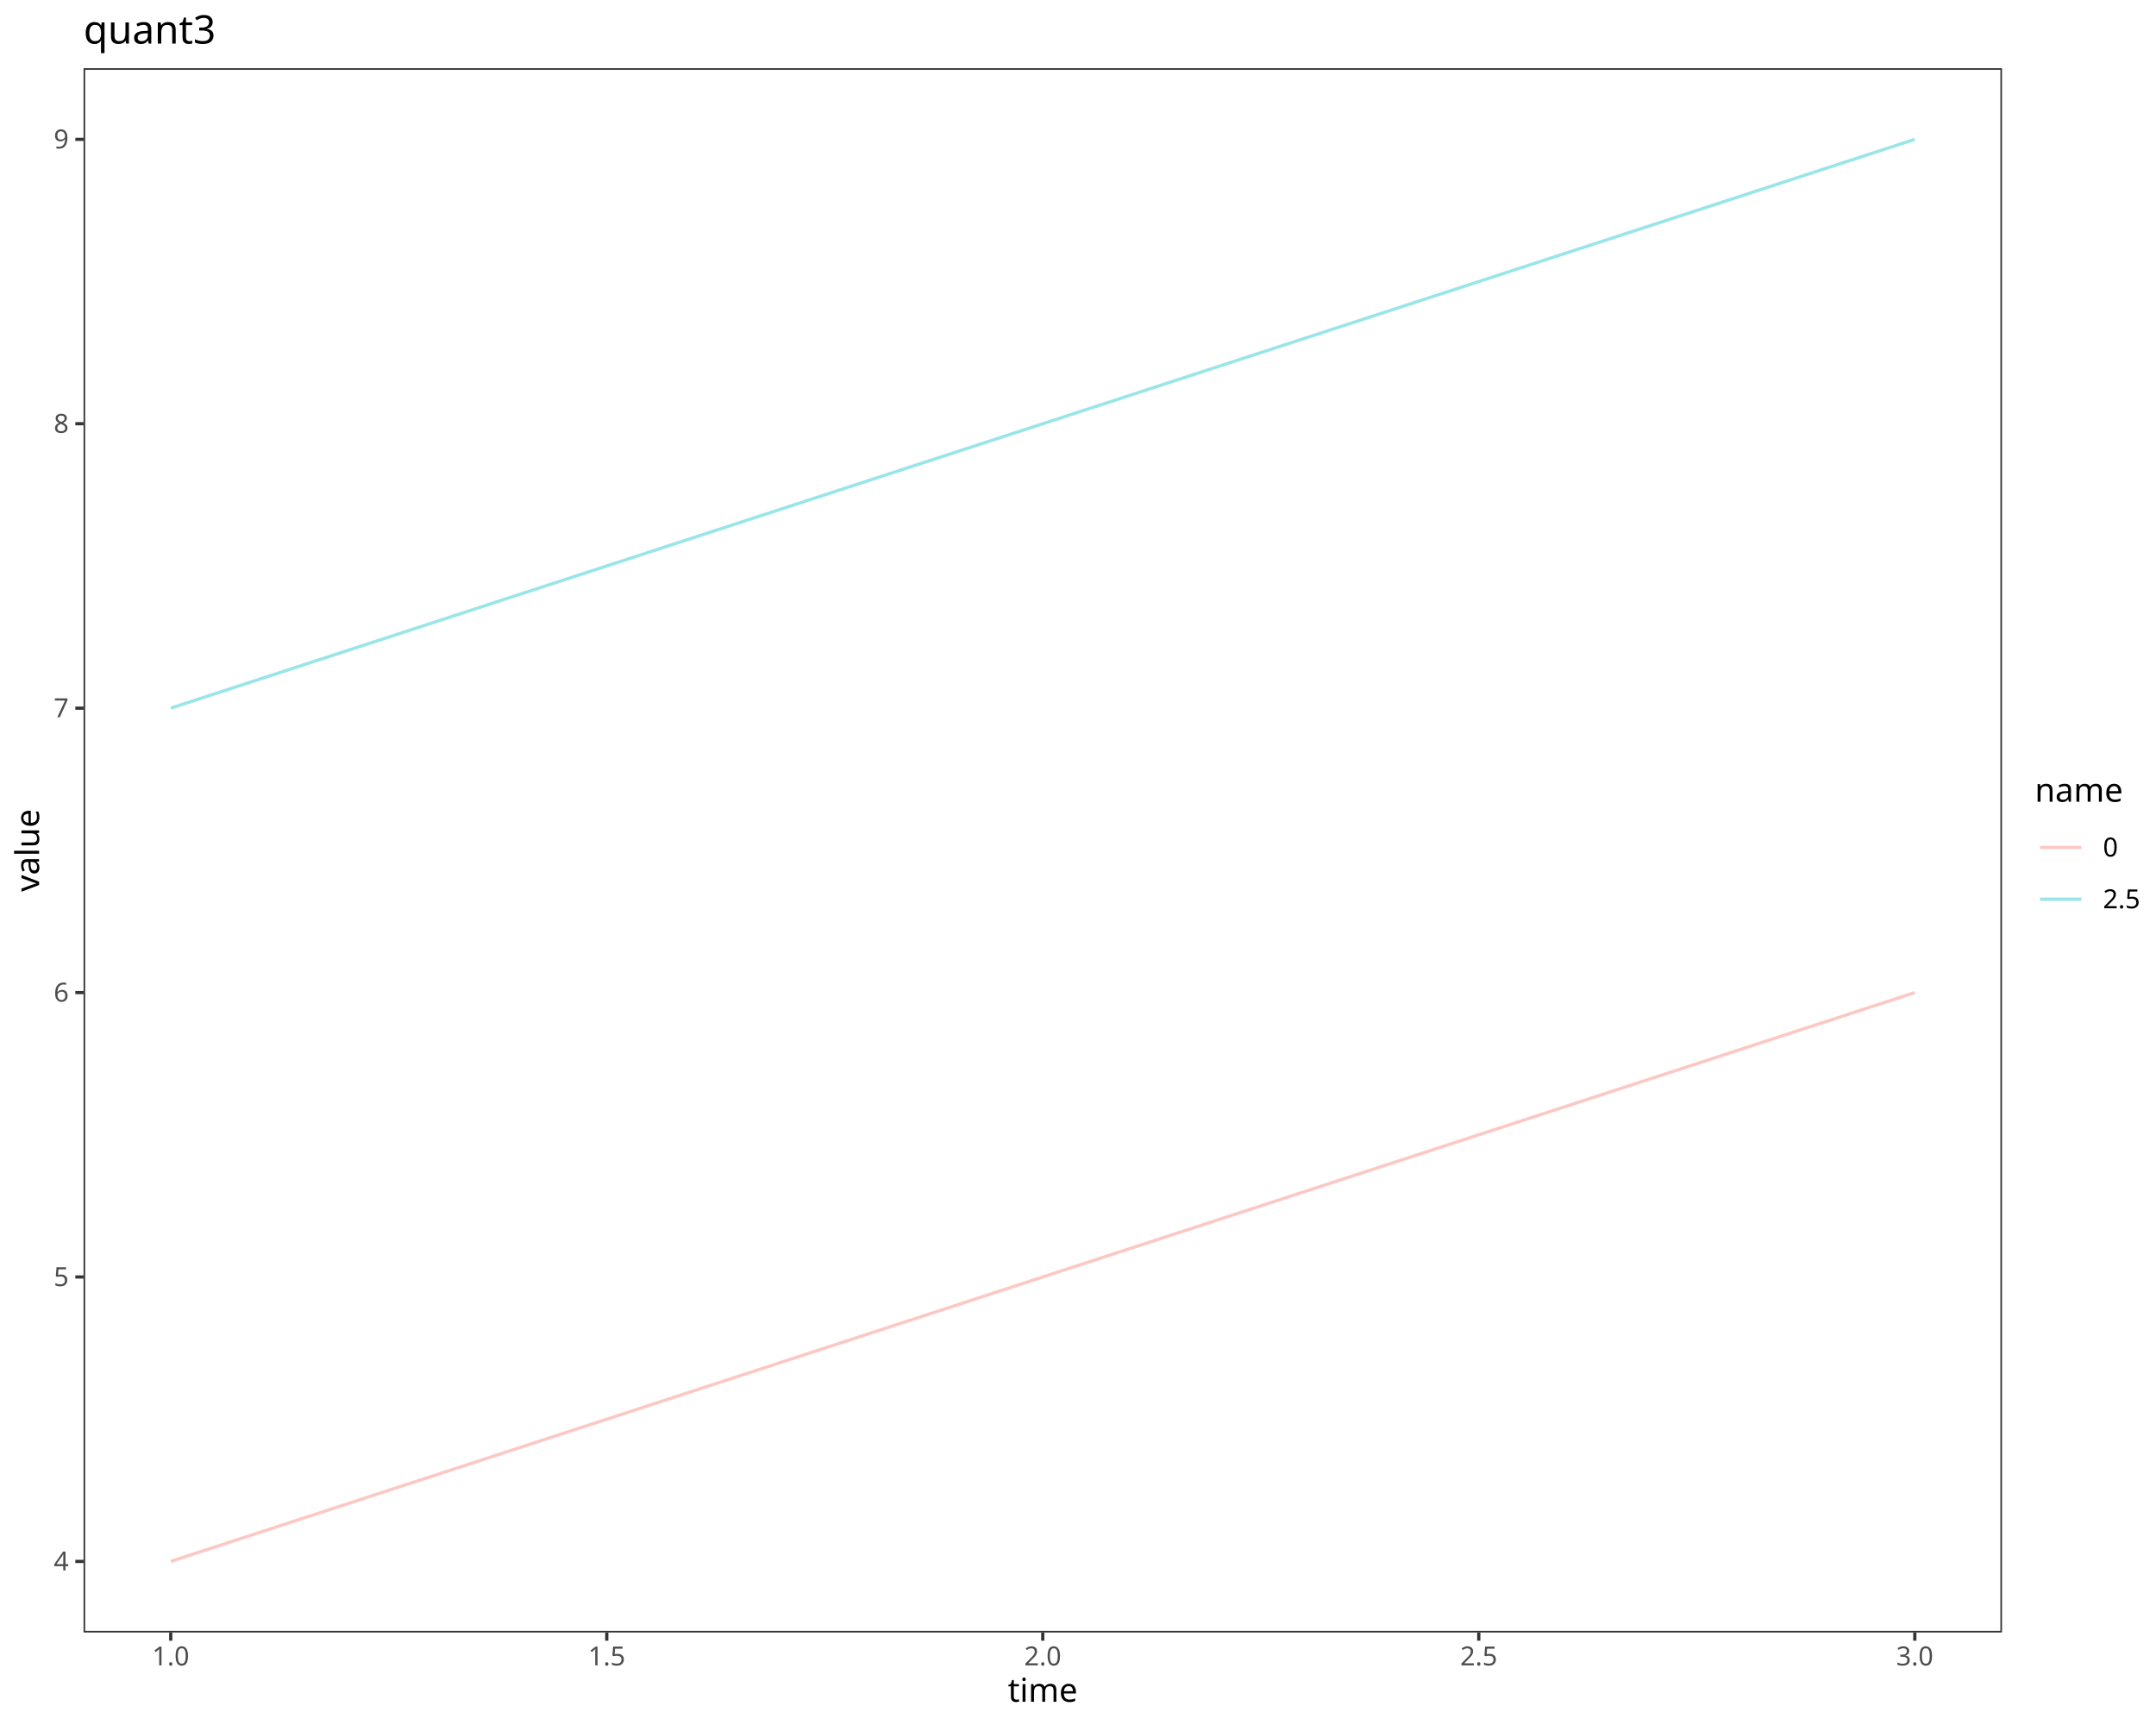
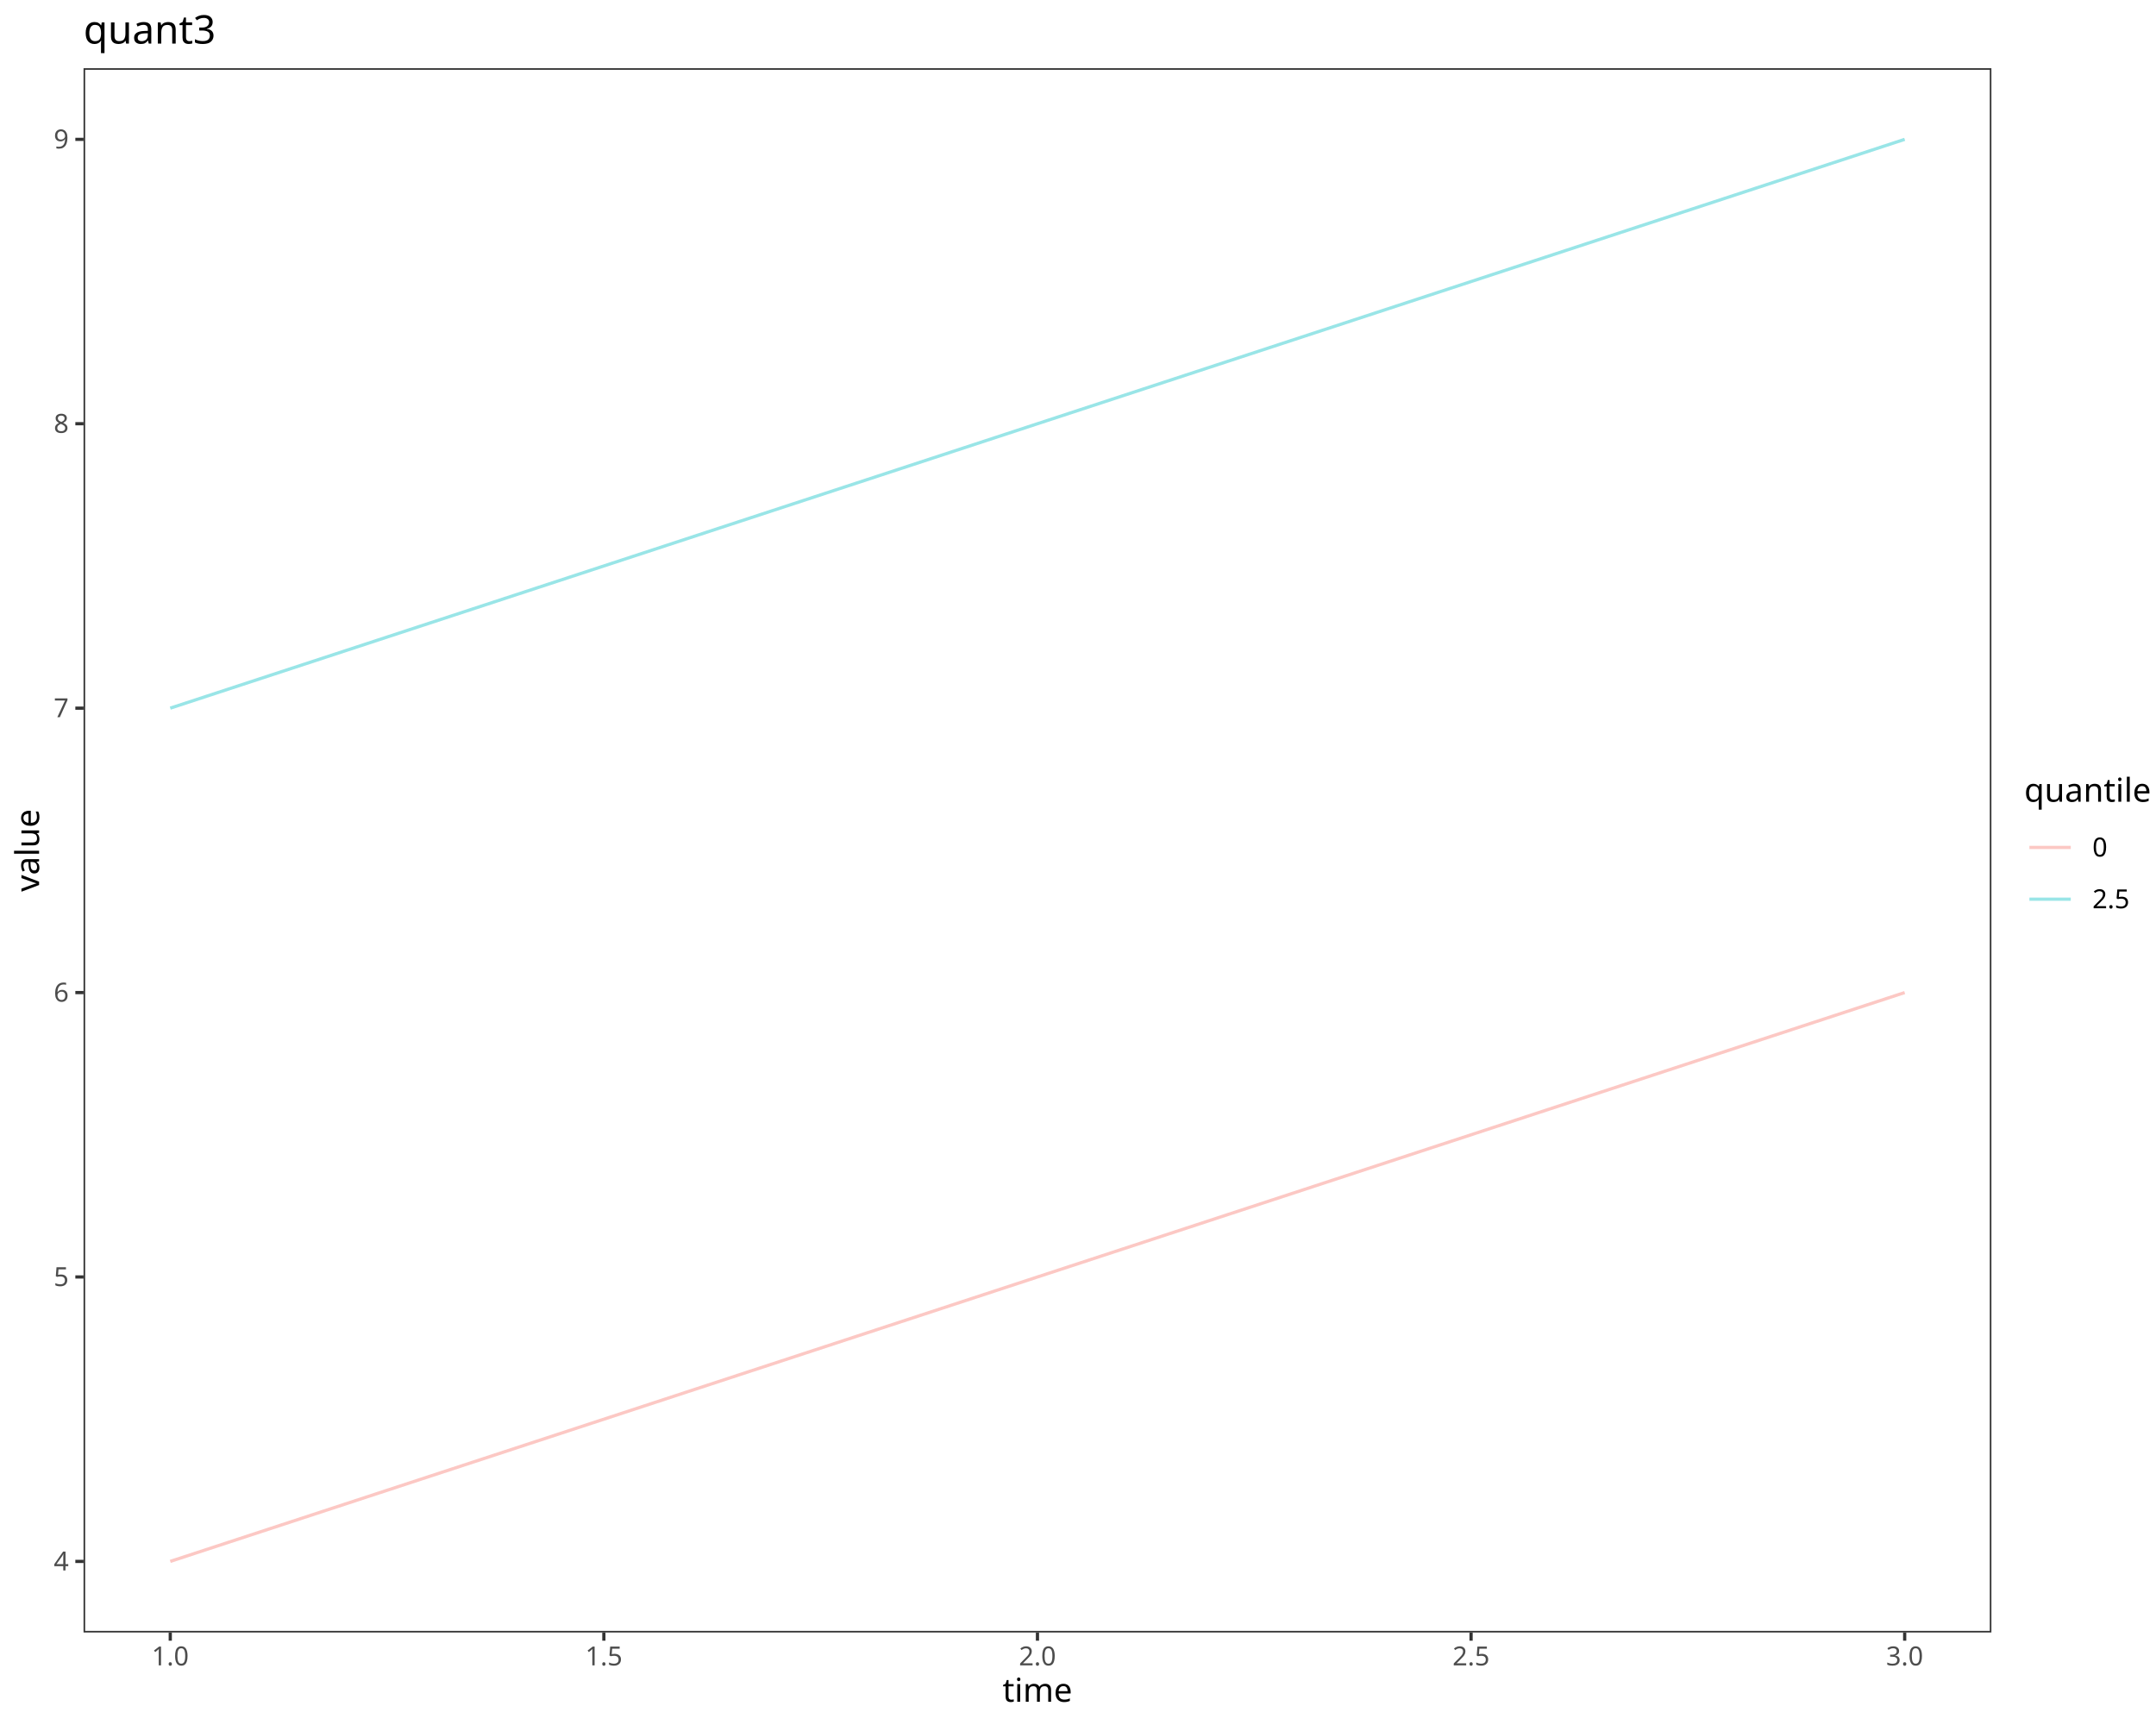
<svg xmlns="http://www.w3.org/2000/svg" class="svglite" data-engine-version="2.0" width="720.00pt" height="576.00pt" viewBox="0 0 720.00 576.00">
  <defs>
    <style type="text/css">
    .svglite line, .svglite polyline, .svglite polygon, .svglite path, .svglite rect, .svglite circle {
      fill: none;
      stroke: #000000;
      stroke-linecap: round;
      stroke-linejoin: round;
      stroke-miterlimit: 10.00;
    }
  </style>
  </defs>
  <rect width="100%" height="100%" style="stroke: none; fill: #FFFFFF;" />
  <defs>
    <clipPath id="cpMC4wMHw3MjAuMDB8MC4wMHw1NzYuMDA=">
      <rect x="0.00" y="0.00" width="720.00" height="576.00" />
    </clipPath>
  </defs>
  <g clip-path="url(#cpMC4wMHw3MjAuMDB8MC4wMHw1NzYuMDA=)">
-     <rect x="0.00" y="0.00" width="720.00" height="576.00" style="stroke-width: 1.07; stroke: #FFFFFF; fill: #FFFFFF;" />
+     <rect x="-0" y="0.00" width="720.00" height="576.00" style="stroke-width: 1.07; stroke: #FFFFFF; fill: #FFFFFF;" />
  </g>
  <defs>
-     <clipPath id="cpMjcuOTB8NjY4LjU3fDIyLjc4fDU0NS4xMQ==">
-       <rect x="27.90" y="22.78" width="640.67" height="522.33" />
+     <clipPath id="cpMjcuOTB8NjY1LjAzfDIyLjc4fDU0NS4xMQ==">
+       <rect x="27.90" y="22.78" width="637.13" height="522.33" />
    </clipPath>
  </defs>
-   <g clip-path="url(#cpMjcuOTB8NjY4LjU3fDIyLjc4fDU0NS4xMQ==)">
-     <rect x="27.90" y="22.78" width="640.67" height="522.33" style="stroke-width: 1.07; stroke: none; fill: #FFFFFF;" />
-     <polyline points="57.02,521.37 348.23,426.40 639.45,331.43 " style="stroke-width: 1.07; stroke: #F8766D; stroke-opacity: 0.40; stroke-linecap: butt;" />
-     <polyline points="57.02,236.46 348.23,141.49 639.45,46.53 " style="stroke-width: 1.07; stroke: #00BFC4; stroke-opacity: 0.40; stroke-linecap: butt;" />
-     <rect x="27.90" y="22.78" width="640.67" height="522.33" style="stroke-width: 1.07; stroke: #333333;" />
+   <g clip-path="url(#cpMjcuOTB8NjY1LjAzfDIyLjc4fDU0NS4xMQ==)">
+     <rect x="27.90" y="22.78" width="637.13" height="522.33" style="stroke-width: 1.07; stroke: none; fill: #FFFFFF;" />
+     <polyline points="56.86,521.37 346.46,426.40 636.07,331.43 " style="stroke-width: 1.07; stroke: #F8766D; stroke-opacity: 0.40; stroke-linecap: butt;" />
+     <polyline points="56.86,236.46 346.46,141.49 636.07,46.53 " style="stroke-width: 1.07; stroke: #00BFC4; stroke-opacity: 0.40; stroke-linecap: butt;" />
+     <rect x="27.90" y="22.78" width="637.13" height="522.33" style="stroke-width: 1.07; stroke: #333333;" />
  </g>
  <g clip-path="url(#cpMC4wMHw3MjAuMDB8MC4wMHw1NzYuMDA=)">
    <text x="22.97" y="524.40" text-anchor="end" style="font-size: 8.80px; fill: #4D4D4D; font-family: sans;" textLength="4.89px" lengthAdjust="spacingAndGlyphs">4</text>
    <text x="22.97" y="429.43" text-anchor="end" style="font-size: 8.80px; fill: #4D4D4D; font-family: sans;" textLength="4.89px" lengthAdjust="spacingAndGlyphs">5</text>
    <text x="22.97" y="334.46" text-anchor="end" style="font-size: 8.80px; fill: #4D4D4D; font-family: sans;" textLength="4.89px" lengthAdjust="spacingAndGlyphs">6</text>
    <text x="22.97" y="239.49" text-anchor="end" style="font-size: 8.80px; fill: #4D4D4D; font-family: sans;" textLength="4.89px" lengthAdjust="spacingAndGlyphs">7</text>
    <text x="22.97" y="144.52" text-anchor="end" style="font-size: 8.80px; fill: #4D4D4D; font-family: sans;" textLength="4.89px" lengthAdjust="spacingAndGlyphs">8</text>
    <text x="22.97" y="49.55" text-anchor="end" style="font-size: 8.80px; fill: #4D4D4D; font-family: sans;" textLength="4.89px" lengthAdjust="spacingAndGlyphs">9</text>
    <polyline points="25.16,521.37 27.90,521.37 " style="stroke-width: 1.07; stroke: #333333; stroke-linecap: butt;" />
    <polyline points="25.16,426.40 27.90,426.40 " style="stroke-width: 1.07; stroke: #333333; stroke-linecap: butt;" />
    <polyline points="25.16,331.43 27.90,331.43 " style="stroke-width: 1.07; stroke: #333333; stroke-linecap: butt;" />
    <polyline points="25.16,236.46 27.90,236.46 " style="stroke-width: 1.07; stroke: #333333; stroke-linecap: butt;" />
    <polyline points="25.16,141.49 27.90,141.49 " style="stroke-width: 1.07; stroke: #333333; stroke-linecap: butt;" />
    <polyline points="25.16,46.53 27.90,46.53 " style="stroke-width: 1.07; stroke: #333333; stroke-linecap: butt;" />
-     <polyline points="57.02,547.85 57.02,545.11 " style="stroke-width: 1.07; stroke: #333333; stroke-linecap: butt;" />
-     <polyline points="202.63,547.85 202.63,545.11 " style="stroke-width: 1.07; stroke: #333333; stroke-linecap: butt;" />
-     <polyline points="348.23,547.85 348.23,545.11 " style="stroke-width: 1.07; stroke: #333333; stroke-linecap: butt;" />
-     <polyline points="493.84,547.85 493.84,545.11 " style="stroke-width: 1.07; stroke: #333333; stroke-linecap: butt;" />
-     <polyline points="639.45,547.85 639.45,545.11 " style="stroke-width: 1.07; stroke: #333333; stroke-linecap: butt;" />
-     <text x="57.02" y="556.10" text-anchor="middle" style="font-size: 8.80px; fill: #4D4D4D; font-family: sans;" textLength="12.23px" lengthAdjust="spacingAndGlyphs">1.0</text>
-     <text x="202.63" y="556.10" text-anchor="middle" style="font-size: 8.80px; fill: #4D4D4D; font-family: sans;" textLength="12.23px" lengthAdjust="spacingAndGlyphs">1.5</text>
-     <text x="348.23" y="556.10" text-anchor="middle" style="font-size: 8.80px; fill: #4D4D4D; font-family: sans;" textLength="12.23px" lengthAdjust="spacingAndGlyphs">2.0</text>
-     <text x="493.84" y="556.10" text-anchor="middle" style="font-size: 8.80px; fill: #4D4D4D; font-family: sans;" textLength="12.23px" lengthAdjust="spacingAndGlyphs">2.5</text>
-     <text x="639.45" y="556.10" text-anchor="middle" style="font-size: 8.80px; fill: #4D4D4D; font-family: sans;" textLength="12.23px" lengthAdjust="spacingAndGlyphs">3.0</text>
-     <text x="348.23" y="568.24" text-anchor="middle" style="font-size: 11.00px; font-family: sans;" textLength="20.78px" lengthAdjust="spacingAndGlyphs">time</text>
+     <polyline points="56.86,547.85 56.86,545.11 " style="stroke-width: 1.07; stroke: #333333; stroke-linecap: butt;" />
+     <polyline points="201.66,547.85 201.66,545.11 " style="stroke-width: 1.07; stroke: #333333; stroke-linecap: butt;" />
+     <polyline points="346.46,547.85 346.46,545.11 " style="stroke-width: 1.07; stroke: #333333; stroke-linecap: butt;" />
+     <polyline points="491.27,547.85 491.27,545.11 " style="stroke-width: 1.07; stroke: #333333; stroke-linecap: butt;" />
+     <polyline points="636.07,547.85 636.07,545.11 " style="stroke-width: 1.07; stroke: #333333; stroke-linecap: butt;" />
+     <text x="56.86" y="556.10" text-anchor="middle" style="font-size: 8.80px; fill: #4D4D4D; font-family: sans;" textLength="12.23px" lengthAdjust="spacingAndGlyphs">1.0</text>
+     <text x="201.66" y="556.10" text-anchor="middle" style="font-size: 8.80px; fill: #4D4D4D; font-family: sans;" textLength="12.23px" lengthAdjust="spacingAndGlyphs">1.5</text>
+     <text x="346.46" y="556.10" text-anchor="middle" style="font-size: 8.80px; fill: #4D4D4D; font-family: sans;" textLength="12.23px" lengthAdjust="spacingAndGlyphs">2.0</text>
+     <text x="491.27" y="556.10" text-anchor="middle" style="font-size: 8.80px; fill: #4D4D4D; font-family: sans;" textLength="12.23px" lengthAdjust="spacingAndGlyphs">2.5</text>
+     <text x="636.07" y="556.10" text-anchor="middle" style="font-size: 8.80px; fill: #4D4D4D; font-family: sans;" textLength="12.23px" lengthAdjust="spacingAndGlyphs">3.0</text>
+     <text x="346.46" y="568.24" text-anchor="middle" style="font-size: 11.00px; font-family: sans;" textLength="20.78px" lengthAdjust="spacingAndGlyphs">time</text>
    <text transform="translate(13.05,283.95) rotate(-90)" text-anchor="middle" style="font-size: 11.00px; font-family: sans;" textLength="26.30px" lengthAdjust="spacingAndGlyphs">value</text>
-     <rect x="679.53" y="259.00" width="34.99" height="49.89" style="stroke-width: 1.07; stroke: none; fill: #FFFFFF;" />
-     <text x="679.53" y="267.71" style="font-size: 11.00px; font-family: sans;" textLength="27.52px" lengthAdjust="spacingAndGlyphs">name</text>
-     <rect x="679.53" y="274.33" width="17.28" height="17.28" style="stroke-width: 1.07; stroke: none; fill: #FFFFFF;" />
-     <line x1="681.26" y1="282.97" x2="695.08" y2="282.97" style="stroke-width: 1.07; stroke: #F8766D; stroke-opacity: 0.40; stroke-linecap: butt;" />
-     <rect x="679.53" y="291.61" width="17.28" height="17.28" style="stroke-width: 1.07; stroke: none; fill: #FFFFFF;" />
-     <line x1="681.26" y1="300.25" x2="695.08" y2="300.25" style="stroke-width: 1.07; stroke: #00BFC4; stroke-opacity: 0.40; stroke-linecap: butt;" />
-     <text x="702.29" y="286.00" style="font-size: 8.80px; font-family: sans;" textLength="4.89px" lengthAdjust="spacingAndGlyphs">0</text>
-     <text x="702.29" y="303.28" style="font-size: 8.80px; font-family: sans;" textLength="12.23px" lengthAdjust="spacingAndGlyphs">2.5</text>
+     <rect x="675.99" y="259.00" width="38.53" height="49.89" style="stroke-width: 1.07; stroke: none; fill: #FFFFFF;" />
+     <text x="675.99" y="267.71" style="font-size: 11.00px; font-family: sans;" textLength="38.53px" lengthAdjust="spacingAndGlyphs">quantile</text>
+     <rect x="675.99" y="274.33" width="17.28" height="17.28" style="stroke-width: 1.07; stroke: none; fill: #FFFFFF;" />
+     <line x1="677.72" y1="282.97" x2="691.54" y2="282.97" style="stroke-width: 1.07; stroke: #F8766D; stroke-opacity: 0.40; stroke-linecap: butt;" />
+     <rect x="675.99" y="291.61" width="17.28" height="17.28" style="stroke-width: 1.07; stroke: none; fill: #FFFFFF;" />
+     <line x1="677.72" y1="300.25" x2="691.54" y2="300.25" style="stroke-width: 1.07; stroke: #00BFC4; stroke-opacity: 0.40; stroke-linecap: butt;" />
+     <text x="698.75" y="286.00" style="font-size: 8.80px; font-family: sans;" textLength="4.89px" lengthAdjust="spacingAndGlyphs">0</text>
+     <text x="698.75" y="303.28" style="font-size: 8.80px; font-family: sans;" textLength="12.23px" lengthAdjust="spacingAndGlyphs">2.5</text>
    <text x="27.90" y="14.56" style="font-size: 13.20px; font-family: sans;" textLength="40.38px" lengthAdjust="spacingAndGlyphs">quant3</text>
  </g>
</svg>
